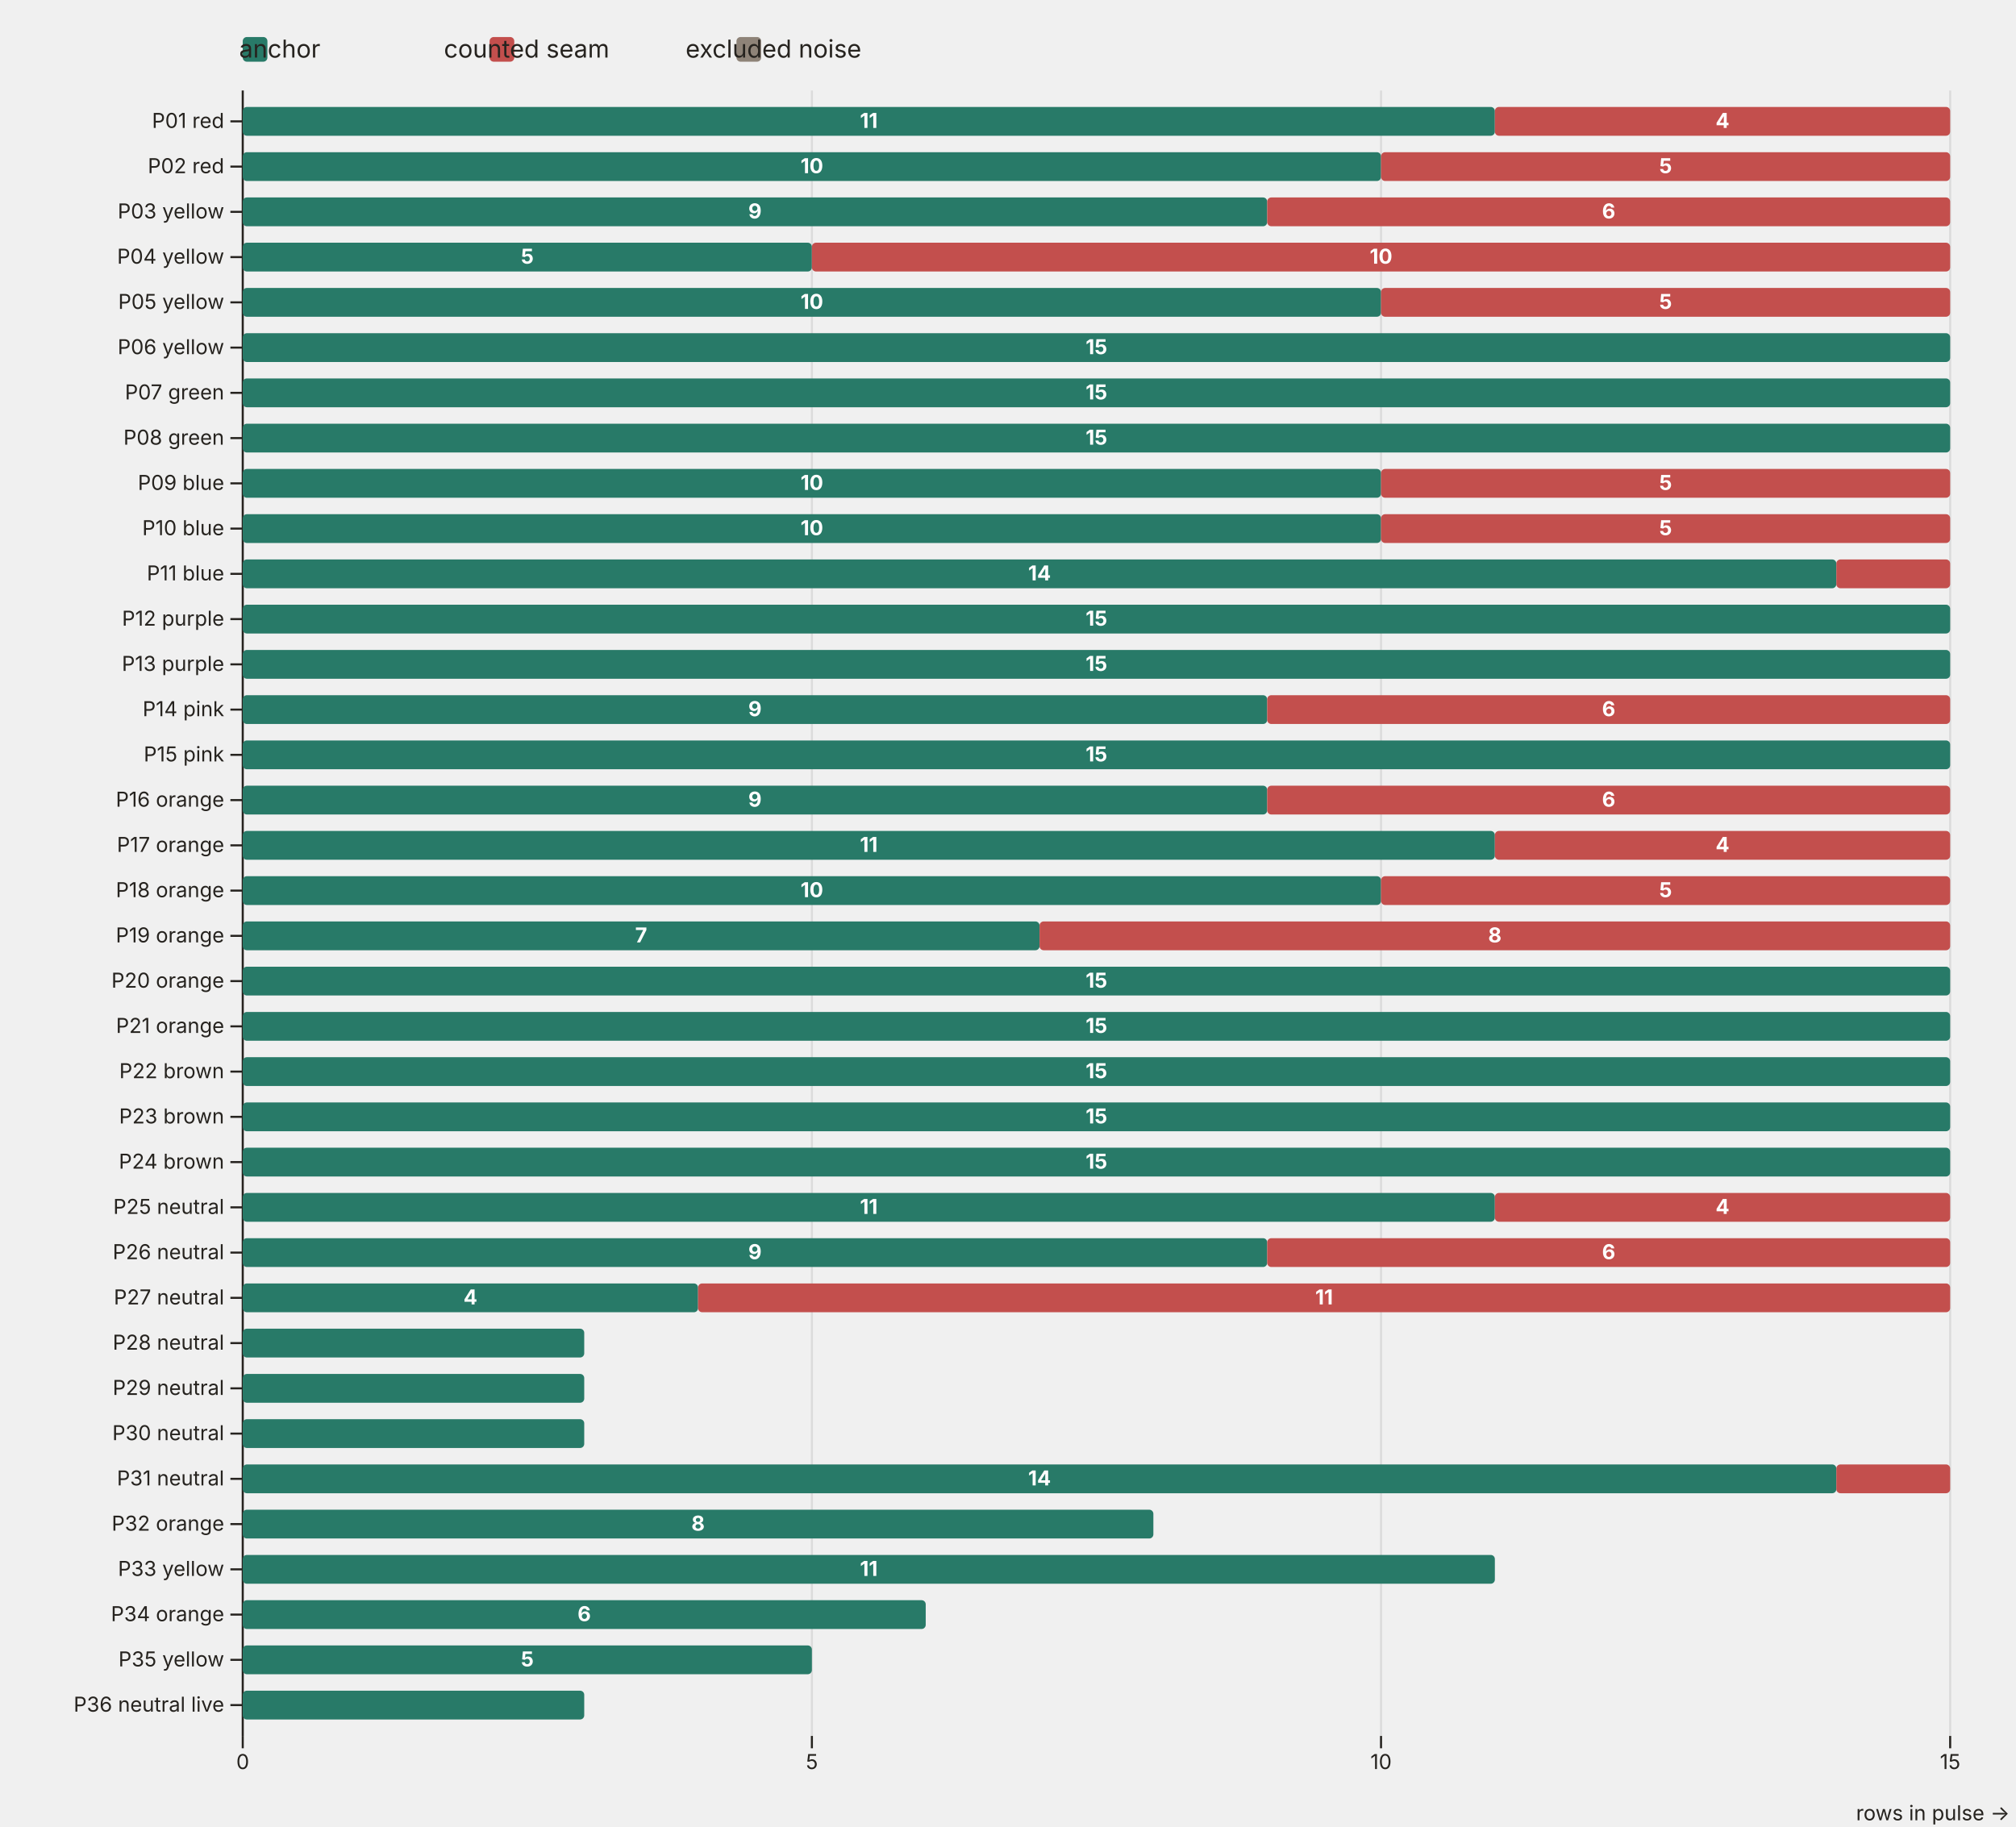
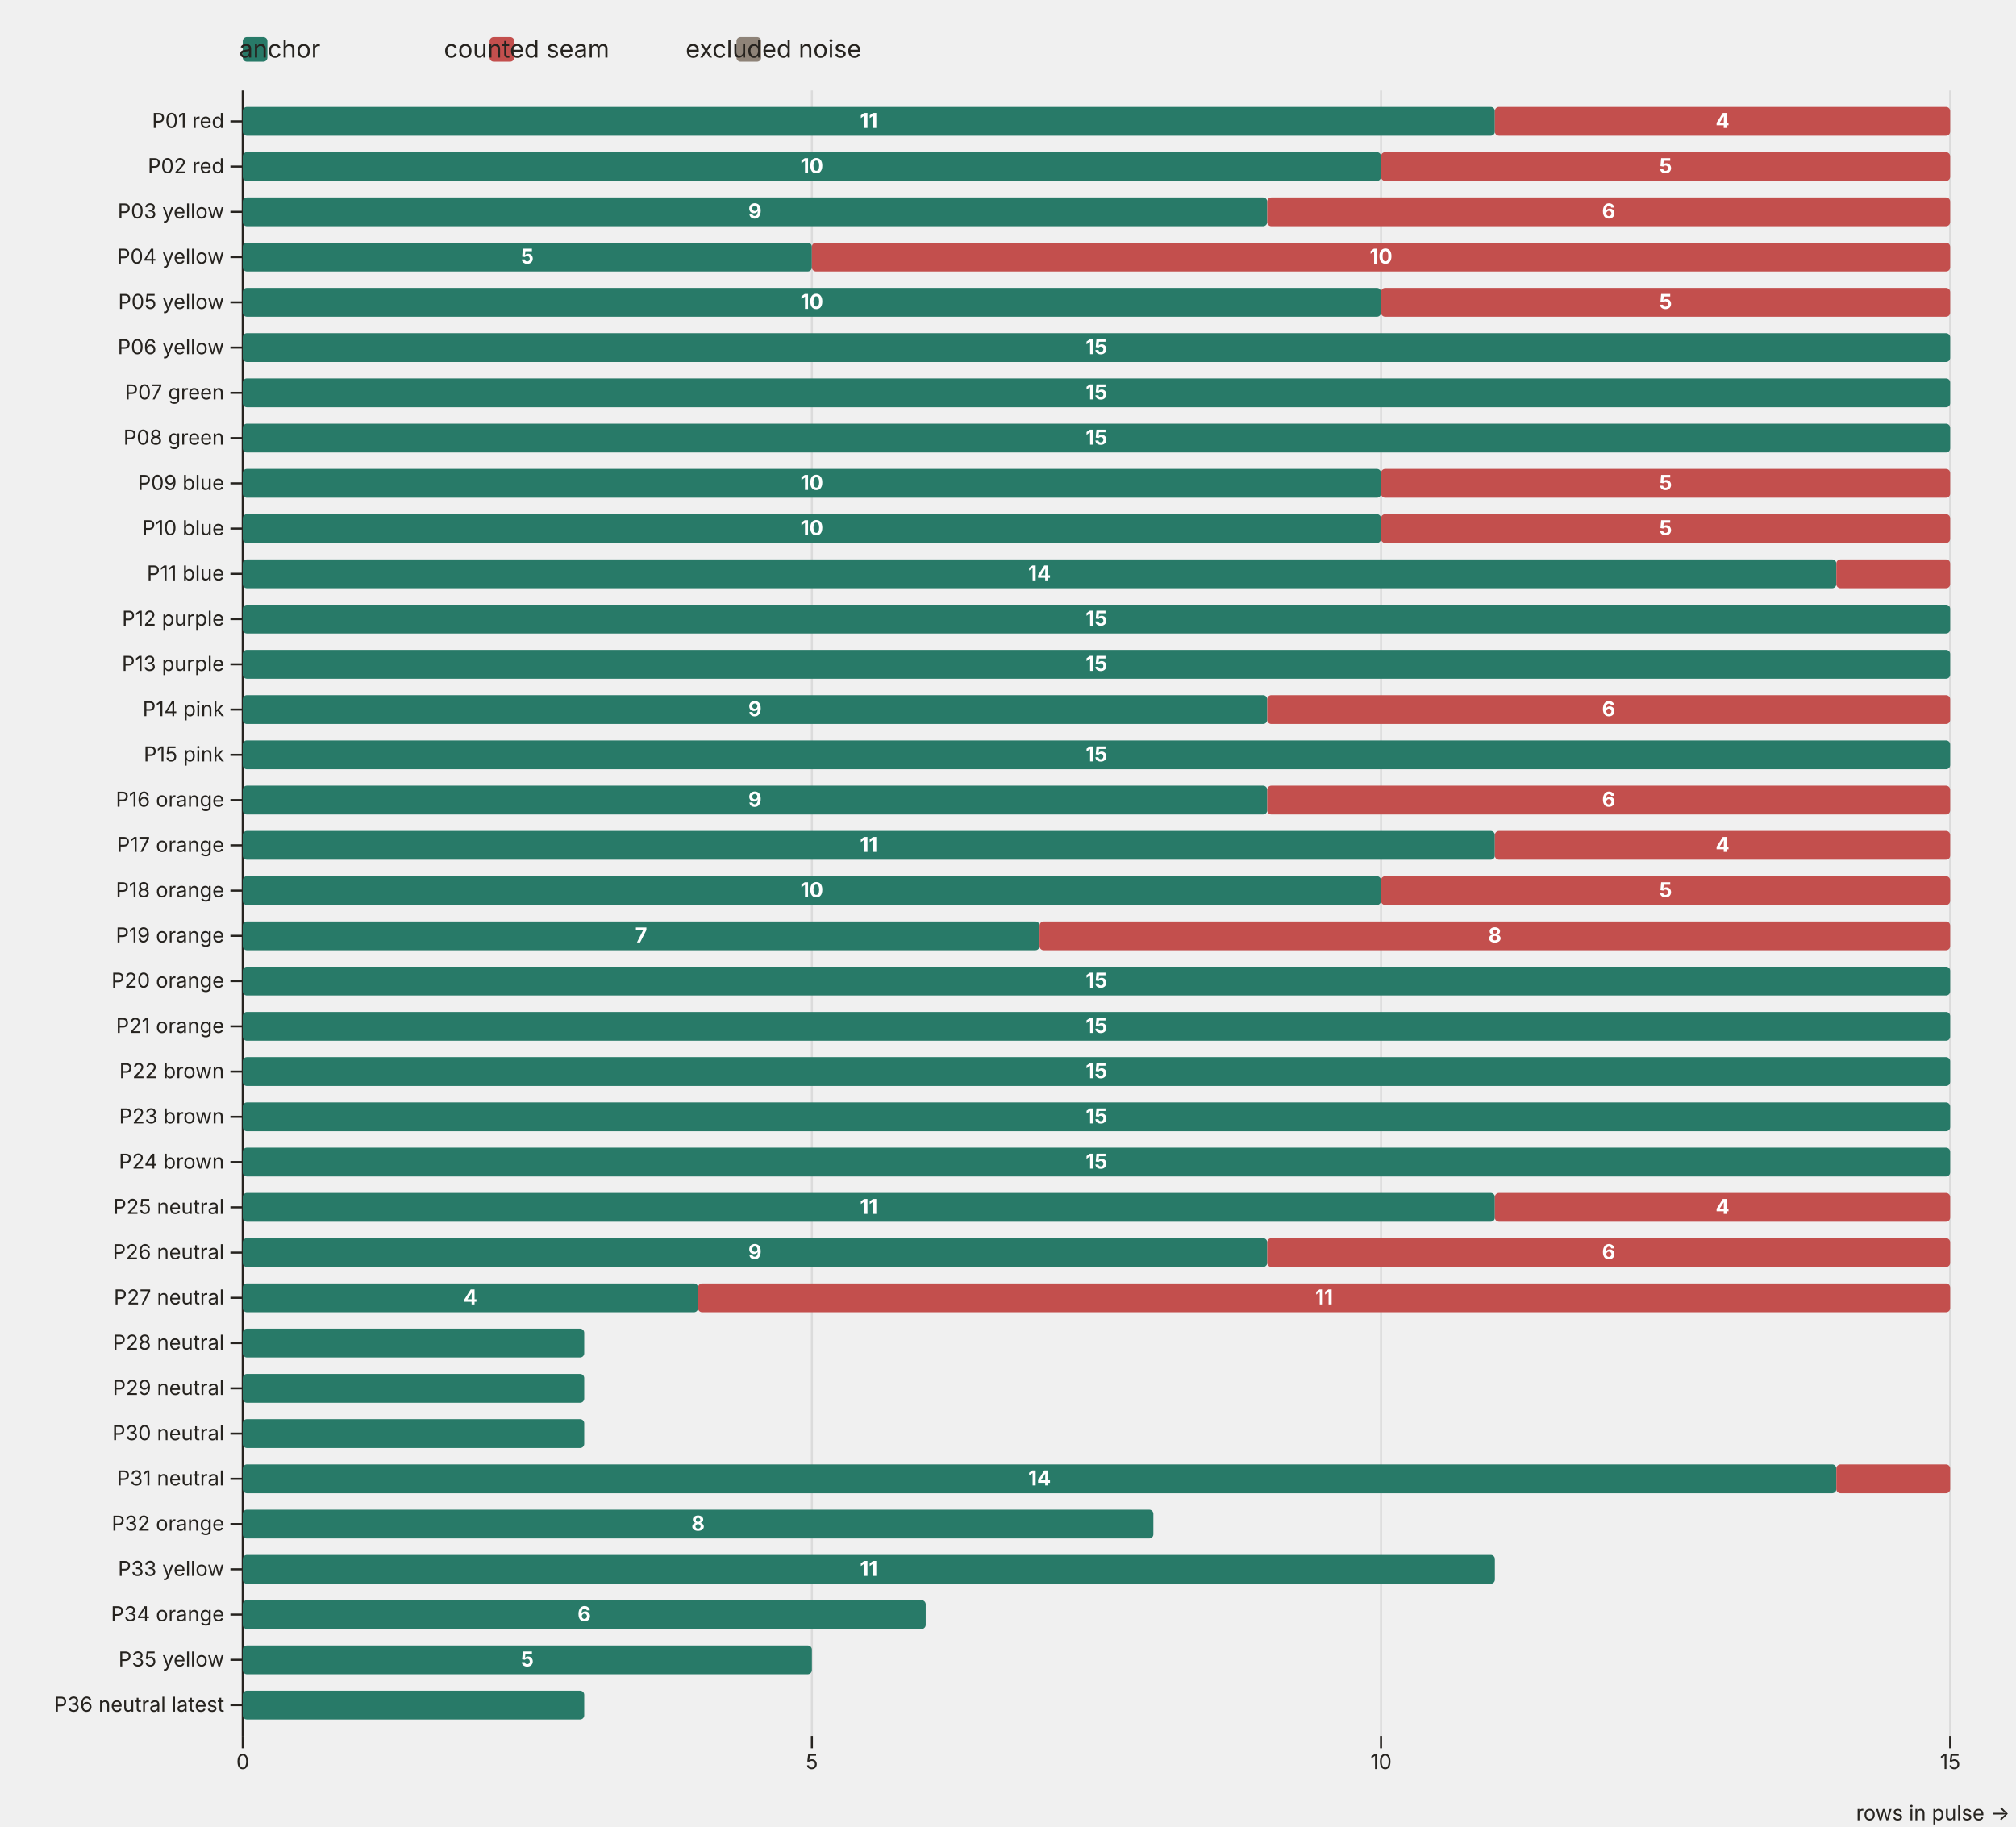
<svg xmlns="http://www.w3.org/2000/svg" class="huey-eval-pulse-stack" fill="currentColor" font-family="system-ui, sans-serif" font-size="10" text-anchor="middle" width="980" height="888" viewBox="0 0 980 888" style="background: rgb(246, 245, 242); color: rgb(38, 35, 31); font-family: Inter, Arial, sans-serif;" role="img" aria-labelledby="title desc">
  <style>:where(.huey-eval-pulse-stack) {
  --plot-background: white;
  display: block;
  height: auto;
  height: intrinsic;
  max-width: 100%;
}
:where(.huey-eval-pulse-stack text),
:where(.huey-eval-pulse-stack tspan) {
  white-space: pre;
}</style>
  <g aria-label="y-axis tick" aria-hidden="true" fill="none" stroke="currentColor" transform="translate(0,10)">
    <path transform="translate(118,49)" d="M0,0L-6,0" />
    <path transform="translate(118,71)" d="M0,0L-6,0" />
    <path transform="translate(118,93)" d="M0,0L-6,0" />
    <path transform="translate(118,115)" d="M0,0L-6,0" />
    <path transform="translate(118,137)" d="M0,0L-6,0" />
    <path transform="translate(118,159)" d="M0,0L-6,0" />
    <path transform="translate(118,181)" d="M0,0L-6,0" />
    <path transform="translate(118,203)" d="M0,0L-6,0" />
    <path transform="translate(118,225)" d="M0,0L-6,0" />
    <path transform="translate(118,247)" d="M0,0L-6,0" />
    <path transform="translate(118,269)" d="M0,0L-6,0" />
    <path transform="translate(118,291)" d="M0,0L-6,0" />
    <path transform="translate(118,313)" d="M0,0L-6,0" />
    <path transform="translate(118,335)" d="M0,0L-6,0" />
    <path transform="translate(118,357)" d="M0,0L-6,0" />
    <path transform="translate(118,379)" d="M0,0L-6,0" />
    <path transform="translate(118,401)" d="M0,0L-6,0" />
    <path transform="translate(118,423)" d="M0,0L-6,0" />
    <path transform="translate(118,445)" d="M0,0L-6,0" />
    <path transform="translate(118,467)" d="M0,0L-6,0" />
    <path transform="translate(118,489)" d="M0,0L-6,0" />
    <path transform="translate(118,511)" d="M0,0L-6,0" />
    <path transform="translate(118,533)" d="M0,0L-6,0" />
    <path transform="translate(118,555)" d="M0,0L-6,0" />
    <path transform="translate(118,577)" d="M0,0L-6,0" />
    <path transform="translate(118,599)" d="M0,0L-6,0" />
    <path transform="translate(118,621)" d="M0,0L-6,0" />
    <path transform="translate(118,643)" d="M0,0L-6,0" />
    <path transform="translate(118,665)" d="M0,0L-6,0" />
    <path transform="translate(118,687)" d="M0,0L-6,0" />
    <path transform="translate(118,709)" d="M0,0L-6,0" />
    <path transform="translate(118,731)" d="M0,0L-6,0" />
    <path transform="translate(118,753)" d="M0,0L-6,0" />
    <path transform="translate(118,775)" d="M0,0L-6,0" />
    <path transform="translate(118,797)" d="M0,0L-6,0" />
    <path transform="translate(118,819)" d="M0,0L-6,0" />
  </g>
  <g aria-label="y-axis tick label" text-anchor="end" transform="translate(-9,10)">
    <text y="0.32em" transform="translate(118,49)">P01 red</text>
    <text y="0.32em" transform="translate(118,71)">P02 red</text>
    <text y="0.32em" transform="translate(118,93)">P03 yellow</text>
    <text y="0.32em" transform="translate(118,115)">P04 yellow</text>
    <text y="0.32em" transform="translate(118,137)">P05 yellow</text>
    <text y="0.32em" transform="translate(118,159)">P06 yellow</text>
    <text y="0.32em" transform="translate(118,181)">P07 green</text>
    <text y="0.32em" transform="translate(118,203)">P08 green</text>
    <text y="0.32em" transform="translate(118,225)">P09 blue</text>
    <text y="0.32em" transform="translate(118,247)">P10 blue</text>
    <text y="0.32em" transform="translate(118,269)">P11 blue</text>
    <text y="0.32em" transform="translate(118,291)">P12 purple</text>
    <text y="0.32em" transform="translate(118,313)">P13 purple</text>
    <text y="0.32em" transform="translate(118,335)">P14 pink</text>
    <text y="0.32em" transform="translate(118,357)">P15 pink</text>
    <text y="0.32em" transform="translate(118,379)">P16 orange</text>
    <text y="0.32em" transform="translate(118,401)">P17 orange</text>
    <text y="0.32em" transform="translate(118,423)">P18 orange</text>
    <text y="0.32em" transform="translate(118,445)">P19 orange</text>
    <text y="0.32em" transform="translate(118,467)">P20 orange</text>
    <text y="0.32em" transform="translate(118,489)">P21 orange</text>
    <text y="0.32em" transform="translate(118,511)">P22 brown</text>
    <text y="0.32em" transform="translate(118,533)">P23 brown</text>
    <text y="0.32em" transform="translate(118,555)">P24 brown</text>
    <text y="0.32em" transform="translate(118,577)">P25 neutral</text>
    <text y="0.32em" transform="translate(118,599)">P26 neutral</text>
    <text y="0.32em" transform="translate(118,621)">P27 neutral</text>
    <text y="0.32em" transform="translate(118,643)">P28 neutral</text>
    <text y="0.32em" transform="translate(118,665)">P29 neutral</text>
    <text y="0.32em" transform="translate(118,687)">P30 neutral</text>
    <text y="0.32em" transform="translate(118,709)">P31 neutral</text>
    <text y="0.32em" transform="translate(118,731)">P32 orange</text>
    <text y="0.32em" transform="translate(118,753)">P33 yellow</text>
    <text y="0.32em" transform="translate(118,775)">P34 orange</text>
    <text y="0.32em" transform="translate(118,797)">P35 yellow</text>
-     <text y="0.32em" transform="translate(118,819)">P36 neutral live</text>
+     <text y="0.32em" transform="translate(118,819)">P36 neutral latest</text>
  </g>
  <g aria-label="x-grid" aria-hidden="true" stroke="currentColor" stroke-opacity="0.1">
    <line x1="118" x2="118" y1="44" y2="844" />
    <line x1="394.667" x2="394.667" y1="44" y2="844" />
    <line x1="671.333" x2="671.333" y1="44" y2="844" />
    <line x1="948" x2="948" y1="44" y2="844" />
  </g>
  <g aria-label="x-axis tick" aria-hidden="true" fill="none" stroke="currentColor">
    <path transform="translate(118,844)" d="M0,0L0,6" />
    <path transform="translate(394.6667,844)" d="M0,0L0,6" />
    <path transform="translate(671.3333,844)" d="M0,0L0,6" />
    <path transform="translate(948,844)" d="M0,0L0,6" />
  </g>
  <g aria-label="x-axis tick label" font-variant="tabular-nums" transform="translate(0,9)">
    <text y="0.71em" transform="translate(118,844)">0</text>
    <text y="0.71em" transform="translate(394.6667,844)">5</text>
    <text y="0.71em" transform="translate(671.3333,844)">10</text>
    <text y="0.71em" transform="translate(948,844)">15</text>
  </g>
  <g aria-label="x-axis label" text-anchor="end" transform="translate(29,41)">
    <text transform="translate(948,844)">rows in pulse →</text>
  </g>
  <g aria-label="rule" stroke="currentColor">
    <line x1="118" x2="118" y1="44" y2="844" />
  </g>
  <g aria-label="rect">
    <rect x="118" y="52" width="608.667" height="14" rx="2" fill="#287a68" />
    <rect x="726.667" y="52" width="221.333" height="14" rx="2" fill="#c34f4d" />
    <rect x="948" y="52" width="0" height="14" rx="2" fill="#8e8378" />
    <rect x="118" y="74" width="553.333" height="14" rx="2" fill="#287a68" />
    <rect x="671.333" y="74" width="276.667" height="14" rx="2" fill="#c34f4d" />
    <rect x="948" y="74" width="0" height="14" rx="2" fill="#8e8378" />
    <rect x="118" y="96" width="498" height="14" rx="2" fill="#287a68" />
    <rect x="616" y="96" width="332" height="14" rx="2" fill="#c34f4d" />
    <rect x="948" y="96" width="0" height="14" rx="2" fill="#8e8378" />
    <rect x="118" y="118" width="276.667" height="14" rx="2" fill="#287a68" />
    <rect x="394.667" y="118" width="553.333" height="14" rx="2" fill="#c34f4d" />
    <rect x="948" y="118" width="0" height="14" rx="2" fill="#8e8378" />
    <rect x="118" y="140" width="553.333" height="14" rx="2" fill="#287a68" />
    <rect x="671.333" y="140" width="276.667" height="14" rx="2" fill="#c34f4d" />
    <rect x="948" y="140" width="0" height="14" rx="2" fill="#8e8378" />
    <rect x="118" y="162" width="830" height="14" rx="2" fill="#287a68" />
    <rect x="948" y="162" width="0" height="14" rx="2" fill="#c34f4d" />
    <rect x="948" y="162" width="0" height="14" rx="2" fill="#8e8378" />
    <rect x="118" y="184" width="830" height="14" rx="2" fill="#287a68" />
    <rect x="948" y="184" width="0" height="14" rx="2" fill="#c34f4d" />
    <rect x="948" y="184" width="0" height="14" rx="2" fill="#8e8378" />
    <rect x="118" y="206" width="830" height="14" rx="2" fill="#287a68" />
    <rect x="948" y="206" width="0" height="14" rx="2" fill="#c34f4d" />
    <rect x="948" y="206" width="0" height="14" rx="2" fill="#8e8378" />
    <rect x="118" y="228" width="553.333" height="14" rx="2" fill="#287a68" />
    <rect x="671.333" y="228" width="276.667" height="14" rx="2" fill="#c34f4d" />
    <rect x="948" y="228" width="0" height="14" rx="2" fill="#8e8378" />
    <rect x="118" y="250" width="553.333" height="14" rx="2" fill="#287a68" />
    <rect x="671.333" y="250" width="276.667" height="14" rx="2" fill="#c34f4d" />
    <rect x="948" y="250" width="0" height="14" rx="2" fill="#8e8378" />
    <rect x="118" y="272" width="774.667" height="14" rx="2" fill="#287a68" />
    <rect x="892.667" y="272" width="55.333" height="14" rx="2" fill="#c34f4d" />
    <rect x="948" y="272" width="0" height="14" rx="2" fill="#8e8378" />
    <rect x="118" y="294" width="830" height="14" rx="2" fill="#287a68" />
    <rect x="948" y="294" width="0" height="14" rx="2" fill="#c34f4d" />
    <rect x="948" y="294" width="0" height="14" rx="2" fill="#8e8378" />
    <rect x="118" y="316" width="830" height="14" rx="2" fill="#287a68" />
    <rect x="948" y="316" width="0" height="14" rx="2" fill="#c34f4d" />
    <rect x="948" y="316" width="0" height="14" rx="2" fill="#8e8378" />
    <rect x="118" y="338" width="498" height="14" rx="2" fill="#287a68" />
    <rect x="616" y="338" width="332" height="14" rx="2" fill="#c34f4d" />
    <rect x="948" y="338" width="0" height="14" rx="2" fill="#8e8378" />
    <rect x="118" y="360" width="830" height="14" rx="2" fill="#287a68" />
    <rect x="948" y="360" width="0" height="14" rx="2" fill="#c34f4d" />
    <rect x="948" y="360" width="0" height="14" rx="2" fill="#8e8378" />
    <rect x="118" y="382" width="498" height="14" rx="2" fill="#287a68" />
    <rect x="616" y="382" width="332" height="14" rx="2" fill="#c34f4d" />
    <rect x="948" y="382" width="0" height="14" rx="2" fill="#8e8378" />
    <rect x="118" y="404" width="608.667" height="14" rx="2" fill="#287a68" />
    <rect x="726.667" y="404" width="221.333" height="14" rx="2" fill="#c34f4d" />
    <rect x="948" y="404" width="0" height="14" rx="2" fill="#8e8378" />
    <rect x="118" y="426" width="553.333" height="14" rx="2" fill="#287a68" />
    <rect x="671.333" y="426" width="276.667" height="14" rx="2" fill="#c34f4d" />
    <rect x="948" y="426" width="0" height="14" rx="2" fill="#8e8378" />
    <rect x="118" y="448" width="387.333" height="14" rx="2" fill="#287a68" />
    <rect x="505.333" y="448" width="442.667" height="14" rx="2" fill="#c34f4d" />
    <rect x="948" y="448" width="0" height="14" rx="2" fill="#8e8378" />
    <rect x="118" y="470" width="830" height="14" rx="2" fill="#287a68" />
    <rect x="948" y="470" width="0" height="14" rx="2" fill="#c34f4d" />
    <rect x="948" y="470" width="0" height="14" rx="2" fill="#8e8378" />
    <rect x="118" y="492" width="830" height="14" rx="2" fill="#287a68" />
    <rect x="948" y="492" width="0" height="14" rx="2" fill="#c34f4d" />
    <rect x="948" y="492" width="0" height="14" rx="2" fill="#8e8378" />
    <rect x="118" y="514" width="830" height="14" rx="2" fill="#287a68" />
    <rect x="948" y="514" width="0" height="14" rx="2" fill="#c34f4d" />
    <rect x="948" y="514" width="0" height="14" rx="2" fill="#8e8378" />
    <rect x="118" y="536" width="830" height="14" rx="2" fill="#287a68" />
    <rect x="948" y="536" width="0" height="14" rx="2" fill="#c34f4d" />
    <rect x="948" y="536" width="0" height="14" rx="2" fill="#8e8378" />
    <rect x="118" y="558" width="830" height="14" rx="2" fill="#287a68" />
    <rect x="948" y="558" width="0" height="14" rx="2" fill="#c34f4d" />
    <rect x="948" y="558" width="0" height="14" rx="2" fill="#8e8378" />
    <rect x="118" y="580" width="608.667" height="14" rx="2" fill="#287a68" />
    <rect x="726.667" y="580" width="221.333" height="14" rx="2" fill="#c34f4d" />
    <rect x="948" y="580" width="0" height="14" rx="2" fill="#8e8378" />
    <rect x="118" y="602" width="498" height="14" rx="2" fill="#287a68" />
    <rect x="616" y="602" width="332" height="14" rx="2" fill="#c34f4d" />
    <rect x="948" y="602" width="0" height="14" rx="2" fill="#8e8378" />
    <rect x="118" y="624" width="221.333" height="14" rx="2" fill="#287a68" />
    <rect x="339.333" y="624" width="608.667" height="14" rx="2" fill="#c34f4d" />
    <rect x="948" y="624" width="0" height="14" rx="2" fill="#8e8378" />
    <rect x="118" y="646" width="166" height="14" rx="2" fill="#287a68" />
    <rect x="284" y="646" width="0" height="14" rx="2" fill="#c34f4d" />
    <rect x="284" y="646" width="0" height="14" rx="2" fill="#8e8378" />
    <rect x="118" y="668" width="166" height="14" rx="2" fill="#287a68" />
    <rect x="284" y="668" width="0" height="14" rx="2" fill="#c34f4d" />
    <rect x="284" y="668" width="0" height="14" rx="2" fill="#8e8378" />
    <rect x="118" y="690" width="166" height="14" rx="2" fill="#287a68" />
    <rect x="284" y="690" width="0" height="14" rx="2" fill="#c34f4d" />
    <rect x="284" y="690" width="0" height="14" rx="2" fill="#8e8378" />
    <rect x="118" y="712" width="774.667" height="14" rx="2" fill="#287a68" />
    <rect x="892.667" y="712" width="55.333" height="14" rx="2" fill="#c34f4d" />
    <rect x="948" y="712" width="0" height="14" rx="2" fill="#8e8378" />
    <rect x="118" y="734" width="442.667" height="14" rx="2" fill="#287a68" />
    <rect x="560.667" y="734" width="0" height="14" rx="2" fill="#c34f4d" />
    <rect x="560.667" y="734" width="0" height="14" rx="2" fill="#8e8378" />
    <rect x="118" y="756" width="608.667" height="14" rx="2" fill="#287a68" />
    <rect x="726.667" y="756" width="0" height="14" rx="2" fill="#c34f4d" />
    <rect x="726.667" y="756" width="0" height="14" rx="2" fill="#8e8378" />
    <rect x="118" y="778" width="332" height="14" rx="2" fill="#287a68" />
    <rect x="450" y="778" width="0" height="14" rx="2" fill="#c34f4d" />
    <rect x="450" y="778" width="0" height="14" rx="2" fill="#8e8378" />
    <rect x="118" y="800" width="276.667" height="14" rx="2" fill="#287a68" />
    <rect x="394.667" y="800" width="0" height="14" rx="2" fill="#c34f4d" />
    <rect x="394.667" y="800" width="0" height="14" rx="2" fill="#8e8378" />
    <rect x="118" y="822" width="166" height="14" rx="2" fill="#287a68" />
    <rect x="284" y="822" width="0" height="14" rx="2" fill="#c34f4d" />
    <rect x="284" y="822" width="0" height="14" rx="2" fill="#8e8378" />
  </g>
  <g aria-label="text" fill="white" font-size="10" font-variant="tabular-nums" font-weight="700" transform="translate(0,10)">
    <text y="0.32em" transform="translate(422.3333,49)">11</text>
    <text y="0.32em" transform="translate(837.3333,49)">4</text>
    <text y="0.32em" transform="translate(394.6667,71)">10</text>
    <text y="0.32em" transform="translate(809.6667,71)">5</text>
    <text y="0.32em" transform="translate(367,93)">9</text>
    <text y="0.32em" transform="translate(782,93)">6</text>
    <text y="0.32em" transform="translate(256.3333,115)">5</text>
    <text y="0.32em" transform="translate(671.3333,115)">10</text>
    <text y="0.32em" transform="translate(394.6667,137)">10</text>
    <text y="0.32em" transform="translate(809.6667,137)">5</text>
    <text y="0.32em" transform="translate(533,159)">15</text>
    <text y="0.32em" transform="translate(533,181)">15</text>
    <text y="0.32em" transform="translate(533,203)">15</text>
    <text y="0.32em" transform="translate(394.6667,225)">10</text>
    <text y="0.32em" transform="translate(809.6667,225)">5</text>
    <text y="0.32em" transform="translate(394.6667,247)">10</text>
    <text y="0.32em" transform="translate(809.6667,247)">5</text>
    <text y="0.32em" transform="translate(505.3333,269)">14</text>
    <text y="0.32em" transform="translate(533,291)">15</text>
    <text y="0.32em" transform="translate(533,313)">15</text>
    <text y="0.32em" transform="translate(367,335)">9</text>
    <text y="0.32em" transform="translate(782,335)">6</text>
    <text y="0.32em" transform="translate(533,357)">15</text>
    <text y="0.32em" transform="translate(367,379)">9</text>
    <text y="0.32em" transform="translate(782,379)">6</text>
    <text y="0.32em" transform="translate(422.3333,401)">11</text>
    <text y="0.32em" transform="translate(837.3333,401)">4</text>
    <text y="0.32em" transform="translate(394.6667,423)">10</text>
    <text y="0.32em" transform="translate(809.6667,423)">5</text>
    <text y="0.32em" transform="translate(311.6667,445)">7</text>
    <text y="0.32em" transform="translate(726.6667,445)">8</text>
    <text y="0.32em" transform="translate(533,467)">15</text>
    <text y="0.32em" transform="translate(533,489)">15</text>
    <text y="0.32em" transform="translate(533,511)">15</text>
    <text y="0.32em" transform="translate(533,533)">15</text>
    <text y="0.32em" transform="translate(533,555)">15</text>
    <text y="0.32em" transform="translate(422.3333,577)">11</text>
    <text y="0.32em" transform="translate(837.3333,577)">4</text>
    <text y="0.32em" transform="translate(367,599)">9</text>
    <text y="0.32em" transform="translate(782,599)">6</text>
    <text y="0.32em" transform="translate(228.6667,621)">4</text>
    <text y="0.32em" transform="translate(643.6667,621)">11</text>
    <text y="0.32em" transform="translate(505.3333,709)">14</text>
    <text y="0.32em" transform="translate(339.3333,731)">8</text>
    <text y="0.32em" transform="translate(422.3333,753)">11</text>
    <text y="0.32em" transform="translate(284,775)">6</text>
    <text y="0.32em" transform="translate(256.3333,797)">5</text>
  </g>
  <g aria-label="legend" transform="translate(118 18)">
    <rect x="0" y="0" width="12" height="12" rx="2" fill="#287a68" />
    <text x="18" y="10" font-size="12" fill="#26231f">anchor</text>
    <rect x="120" y="0" width="12" height="12" rx="2" fill="#c34f4d" />
    <text x="138" y="10" font-size="12" fill="#26231f">counted seam</text>
    <rect x="240" y="0" width="12" height="12" rx="2" fill="#8e8378" />
    <text x="258" y="10" font-size="12" fill="#26231f">excluded noise</text>
  </g>
</svg>
